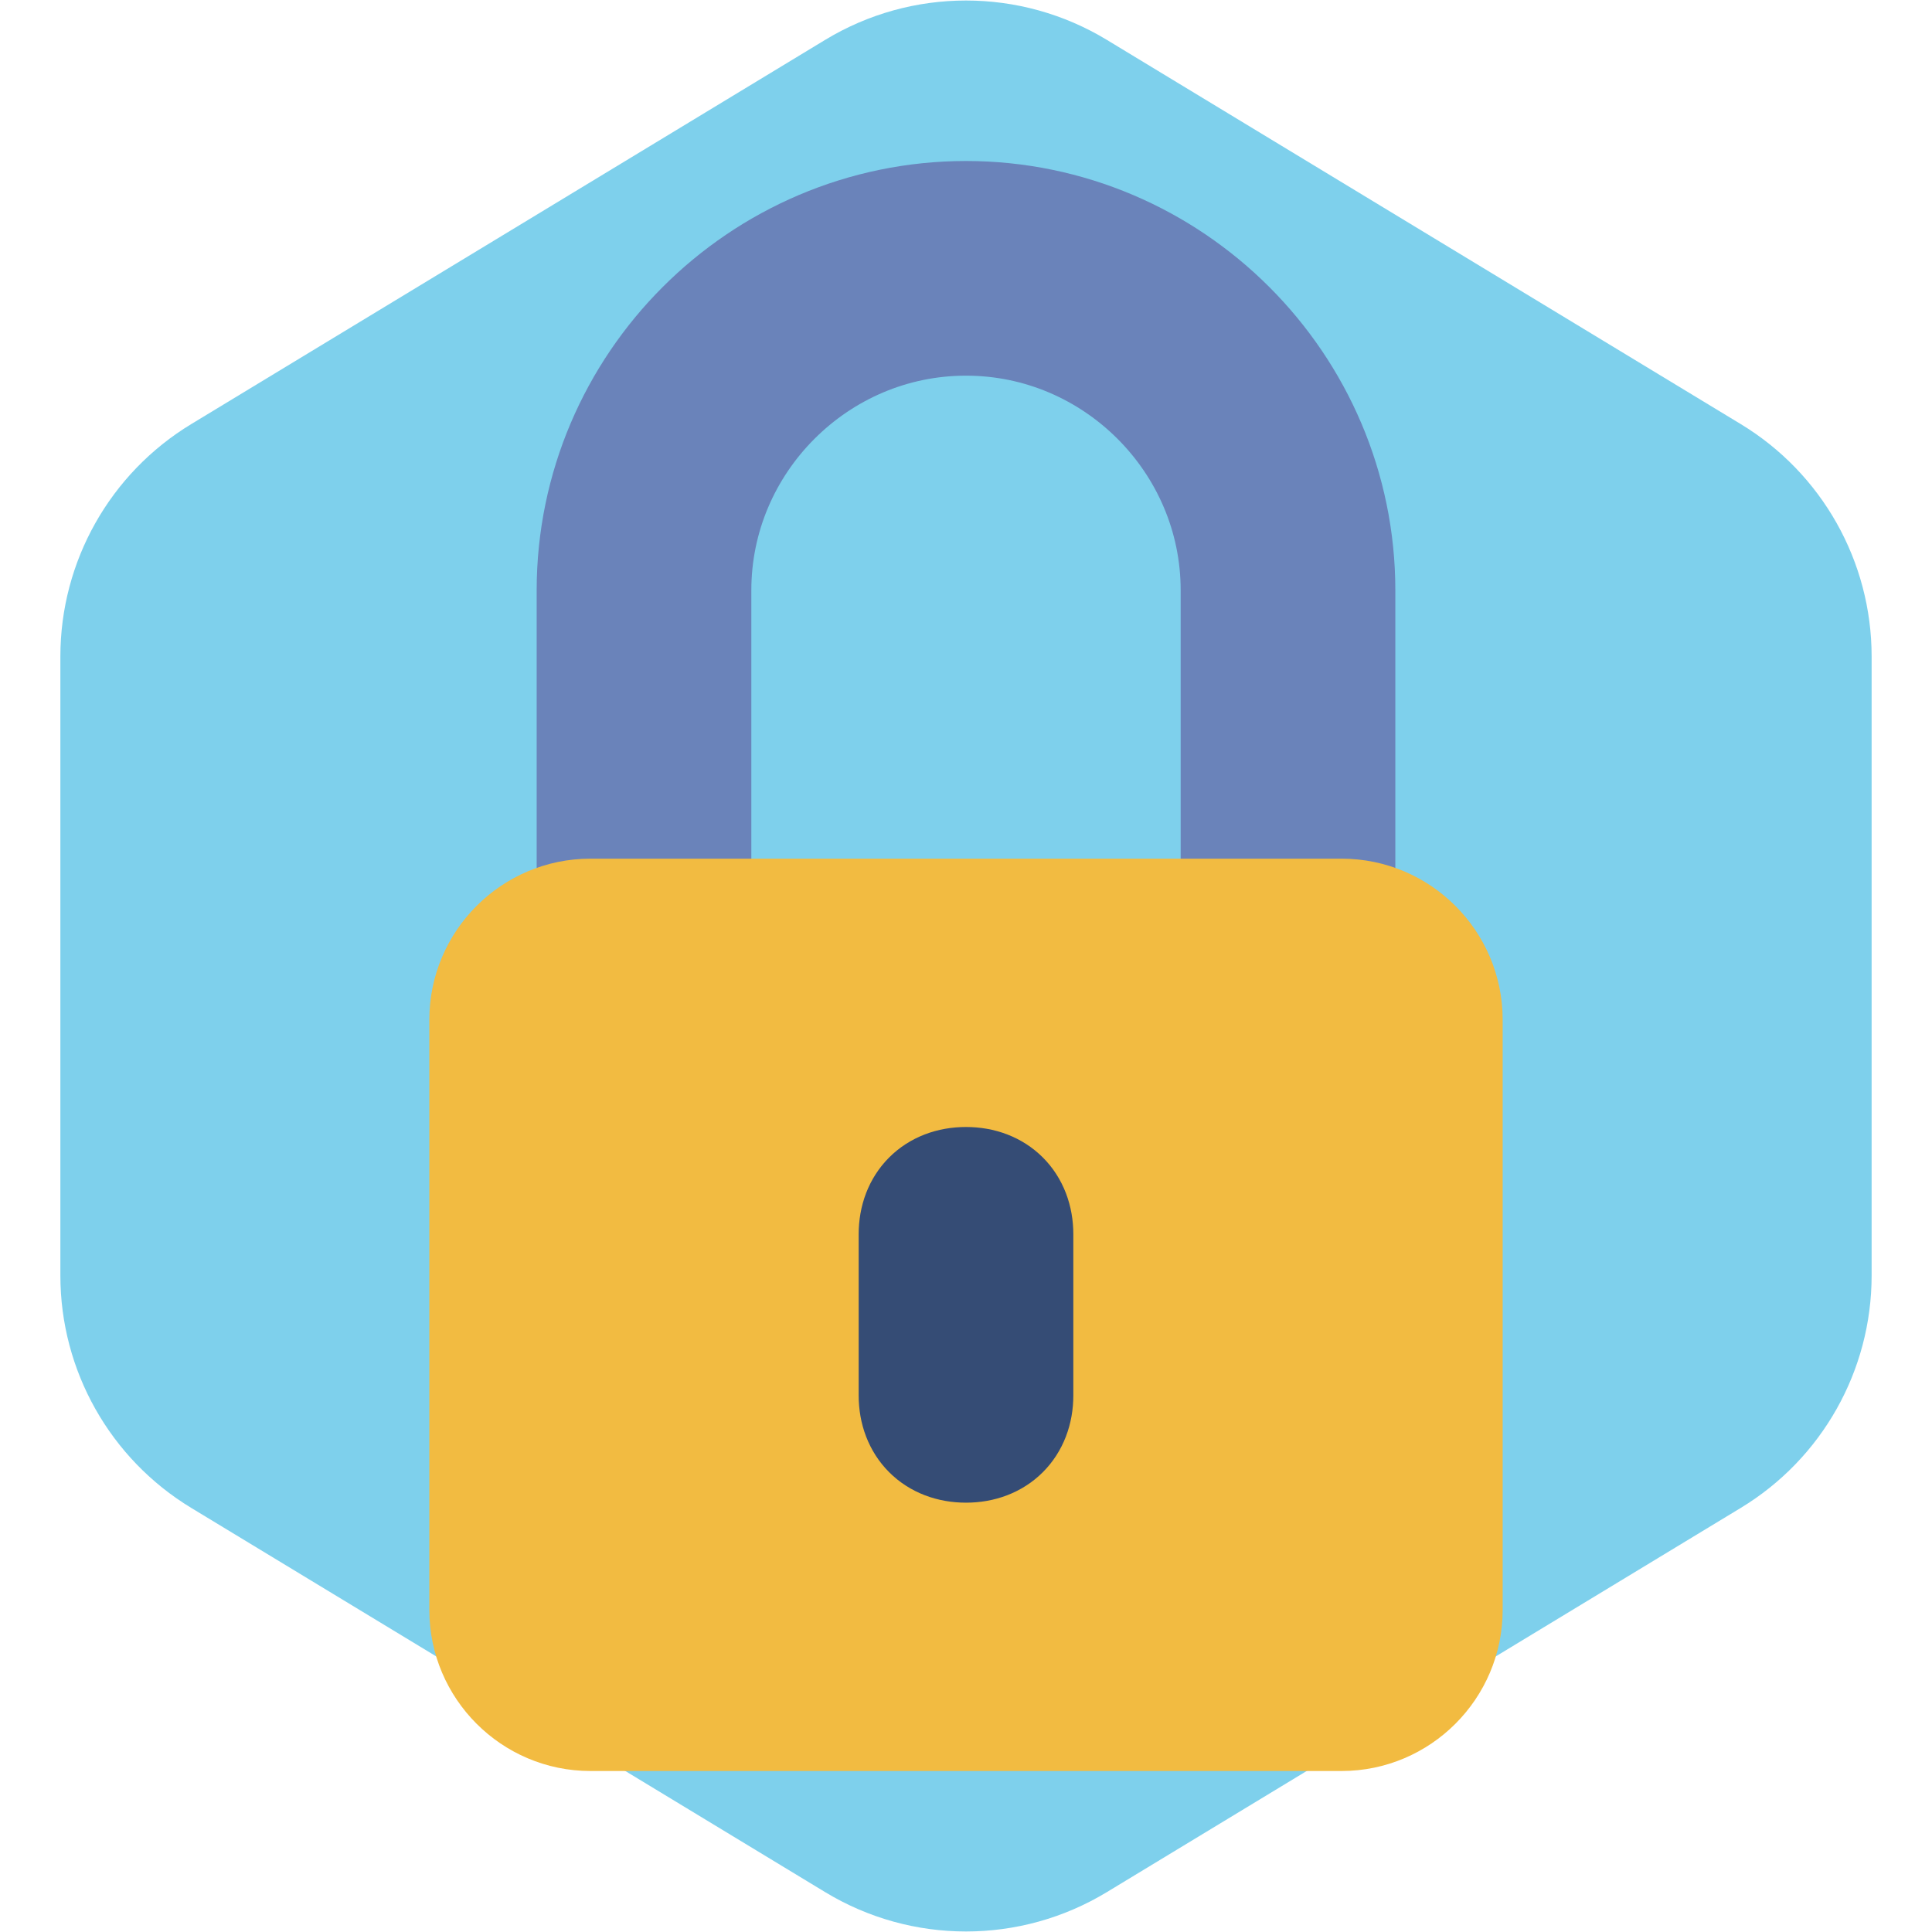
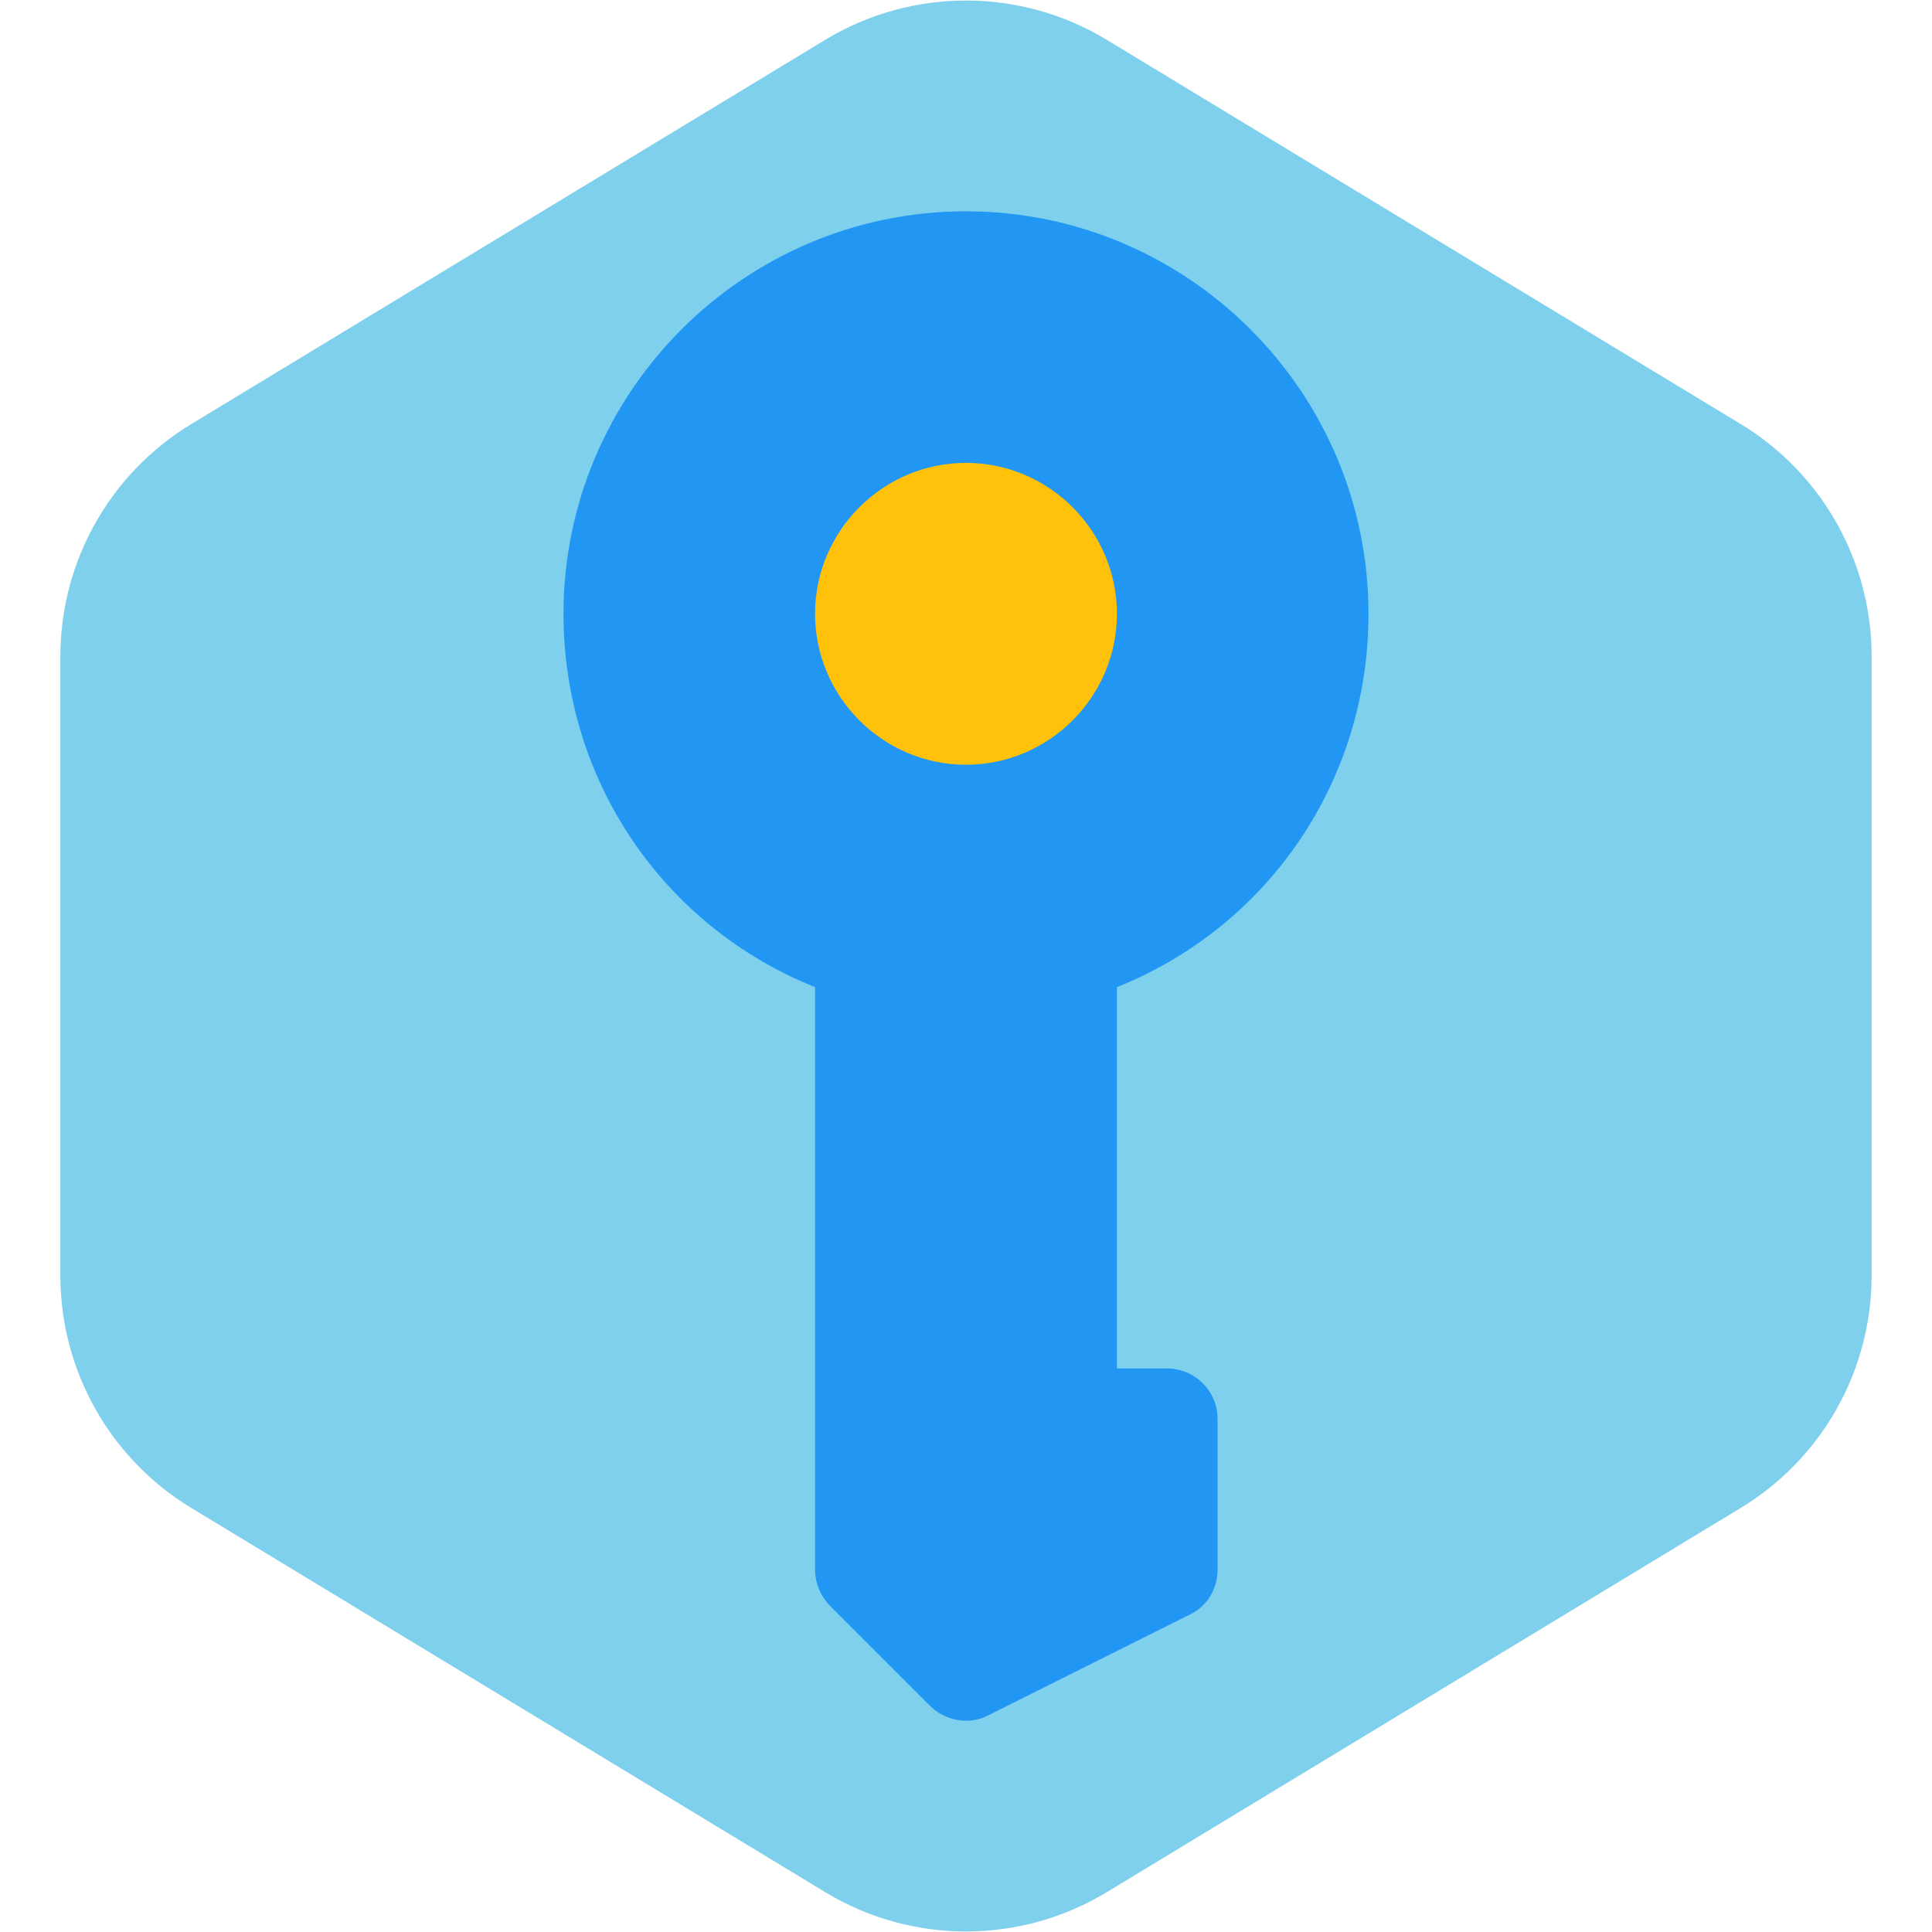
- <svg xmlns="http://www.w3.org/2000/svg" version="1.1" id="Layer_1" viewBox="-3 -3 36.00 36.00" xml:space="preserve" width="64px" height="64px" fill="#000000">
+ <svg xmlns="http://www.w3.org/2000/svg" width="64px" height="64px" viewBox="-3.2 -3.2 38.40 38.40" enable-background="new 0 0 32 32" version="1.1" xml:space="preserve" fill="#000000">
  <g id="SVGRepo_bgCarrier" stroke-width="0">
-     <path transform="translate(-3, -3), scale(2.25)" fill="#7ed0ec" d="M9.166.33a2.25 2.25 0 00-2.332 0l-5.25 3.182A2.25 2.25 0 00.5 5.436v5.128a2.25 2.25 0 001.084 1.924l5.25 3.182a2.25 2.25 0 002.332 0l5.25-3.182a2.25 2.25 0 001.084-1.924V5.436a2.25 2.25 0 00-1.084-1.924L9.166.33z" strokewidth="0" />
+     <path transform="translate(-3.2, -3.2), scale(2.4)" fill="#7ed0ec" d="M9.166.33a2.25 2.25 0 00-2.332 0l-5.25 3.182A2.25 2.25 0 00.5 5.436v5.128a2.25 2.25 0 001.084 1.924l5.25 3.182a2.25 2.25 0 002.332 0l5.25-3.182a2.25 2.25 0 001.084-1.924V5.436a2.25 2.25 0 00-1.084-1.924L9.166.33z" strokewidth="0" />
  </g>
  <g id="SVGRepo_tracerCarrier" stroke-linecap="round" stroke-linejoin="round" />
  <g id="SVGRepo_iconCarrier">
-     <style type="text/css"> .st0{fill:none;stroke:#6C3DB7;stroke-width:4;stroke-linecap:round;stroke-linejoin:round;stroke-miterlimit:10;} .st1{fill:none;stroke:#1F992A;stroke-width:4;stroke-linecap:round;stroke-linejoin:round;stroke-miterlimit:10;} .st2{fill:none;stroke:#6A83BA;stroke-width:4;stroke-linecap:round;stroke-linejoin:round;stroke-miterlimit:10;} .st3{fill:#8A8AFF;stroke:#8A8AFF;stroke-width:2;stroke-linecap:round;stroke-linejoin:round;stroke-miterlimit:10;} .st4{fill:#6C3DB7;stroke:#6C3DB7;stroke-width:2;stroke-linecap:round;stroke-linejoin:round;stroke-miterlimit:10;} .st5{fill:#A576FF;stroke:#A576FF;stroke-width:2;stroke-linecap:round;stroke-linejoin:round;stroke-miterlimit:10;} .st6{fill:#F2BB41;stroke:#F2BB41;stroke-width:2;stroke-linecap:round;stroke-linejoin:round;stroke-miterlimit:10;} .st7{fill:#E08838;stroke:#E08838;stroke-width:2;stroke-linecap:round;stroke-linejoin:round;stroke-miterlimit:10;} .st8{fill:#1F992A;stroke:#1F992A;stroke-width:2;stroke-linecap:round;stroke-linejoin:round;stroke-miterlimit:10;} .st9{fill:#5EC11E;stroke:#5EC11E;stroke-width:2;stroke-linecap:round;stroke-linejoin:round;stroke-miterlimit:10;} .st10{fill:#E3FAFF;stroke:#E3FAFF;stroke-width:2;stroke-linecap:round;stroke-linejoin:round;stroke-miterlimit:10;} .st11{fill:#FF5093;stroke:#FF5093;stroke-width:2;stroke-linecap:round;stroke-linejoin:round;stroke-miterlimit:10;} .st12{fill:#B7257F;stroke:#B7257F;stroke-width:2;stroke-linecap:round;stroke-linejoin:round;stroke-miterlimit:10;} .st13{fill:#5189E5;stroke:#5189E5;stroke-width:2;stroke-linecap:round;stroke-linejoin:round;stroke-miterlimit:10;} .st14{fill:#6EBAFF;stroke:#6EBAFF;stroke-width:2;stroke-linecap:round;stroke-linejoin:round;stroke-miterlimit:10;} .st15{fill:#EDD977;stroke:#EDD977;stroke-width:2;stroke-linecap:round;stroke-linejoin:round;stroke-miterlimit:10;} .st16{fill:#8C43FF;stroke:#8C43FF;stroke-width:2;stroke-linecap:round;stroke-linejoin:round;stroke-miterlimit:10;} .st17{fill:#5252BA;stroke:#5252BA;stroke-width:2;stroke-linecap:round;stroke-linejoin:round;stroke-miterlimit:10;} .st18{fill:none;stroke:#E3FAFF;stroke-width:4;stroke-linecap:round;stroke-linejoin:round;stroke-miterlimit:10;} .st19{fill:#354C75;stroke:#354C75;stroke-width:2;stroke-linecap:round;stroke-linejoin:round;stroke-miterlimit:10;} </style>
-     <path class="st2" d="M9,16V8c0-3.3,2.7-6,6-6h0c3.3,0,6,2.7,6,6v8" />
-     <path class="st6" d="M22,29H8c-1.1,0-2-0.9-2-2V16c0-1.1,0.9-2,2-2h14c1.1,0,2,0.9,2,2v11C24,28.1,23.1,29,22,29z" />
-     <path class="st19" d="M15,24L15,24c-0.6,0-1-0.4-1-1v-3c0-0.6,0.4-1,1-1h0c0.6,0,1,0.4,1,1v3C16,23.6,15.6,24,15,24z" />
+     <g id="Security02" />
+     <g id="Security03" />
+     <g id="Security04" />
+     <g id="Security05" />
+     <g id="Security06" />
+     <g id="Security07" />
+     <g id="Security08" />
+     <g id="Security09" />
+     <g id="Security10" />
+     <g id="Security11" />
+     <g id="Security12">
+       <g>
+         <path d="M19,16.42V24h1c0.55,0,1,0.45,1,1v3c0,0.38-0.21,0.73-0.55,0.89l-4,2C16.3,30.97,16.15,31,16,31 c-0.26,0-0.51-0.1-0.71-0.29l-2-2C13.11,28.52,13,28.27,13,28V16.42C9.98,15.21,8,12.31,8,9c0-4.41,3.59-8,8-8s8,3.59,8,8 C24,12.31,22.02,15.21,19,16.42z" fill="#2197F3" />
+       </g>
+       <g>
+         <path d="M19,9c0,1.65-1.35,3-3,3s-3-1.35-3-3c0-1.65,1.35-3,3-3S19,7.35,19,9z" fill="#FFC10A" />
+       </g>
+     </g>
+     <g id="Security13" />
+     <g id="Security14" />
+     <g id="Security15" />
+     <g id="Security16" />
+     <g id="Security17" />
+     <g id="Security18" />
+     <g id="Security19" />
+     <g id="Security20" />
+     <g id="Security21" />
  </g>
</svg>
